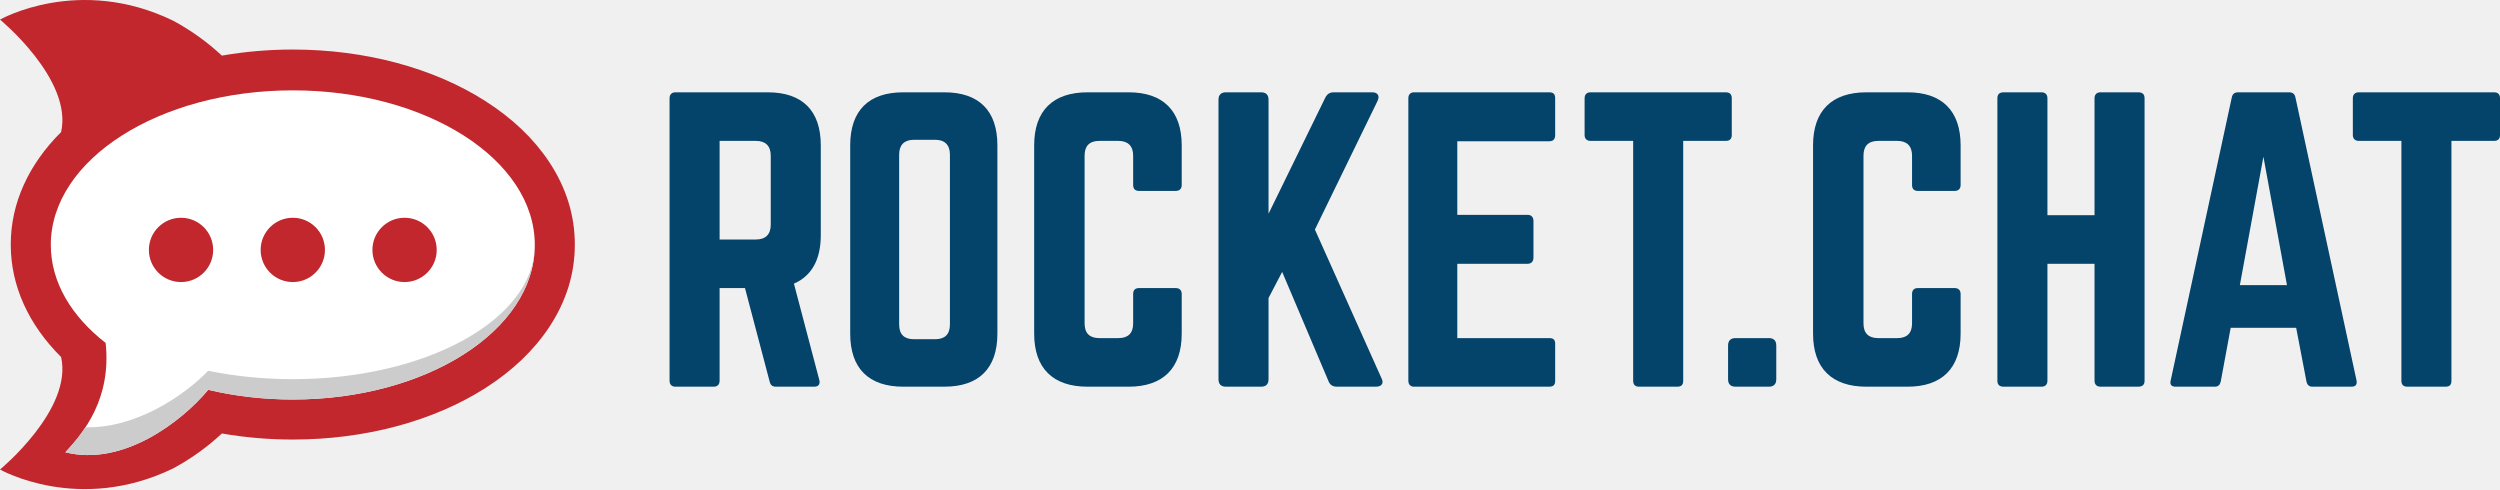
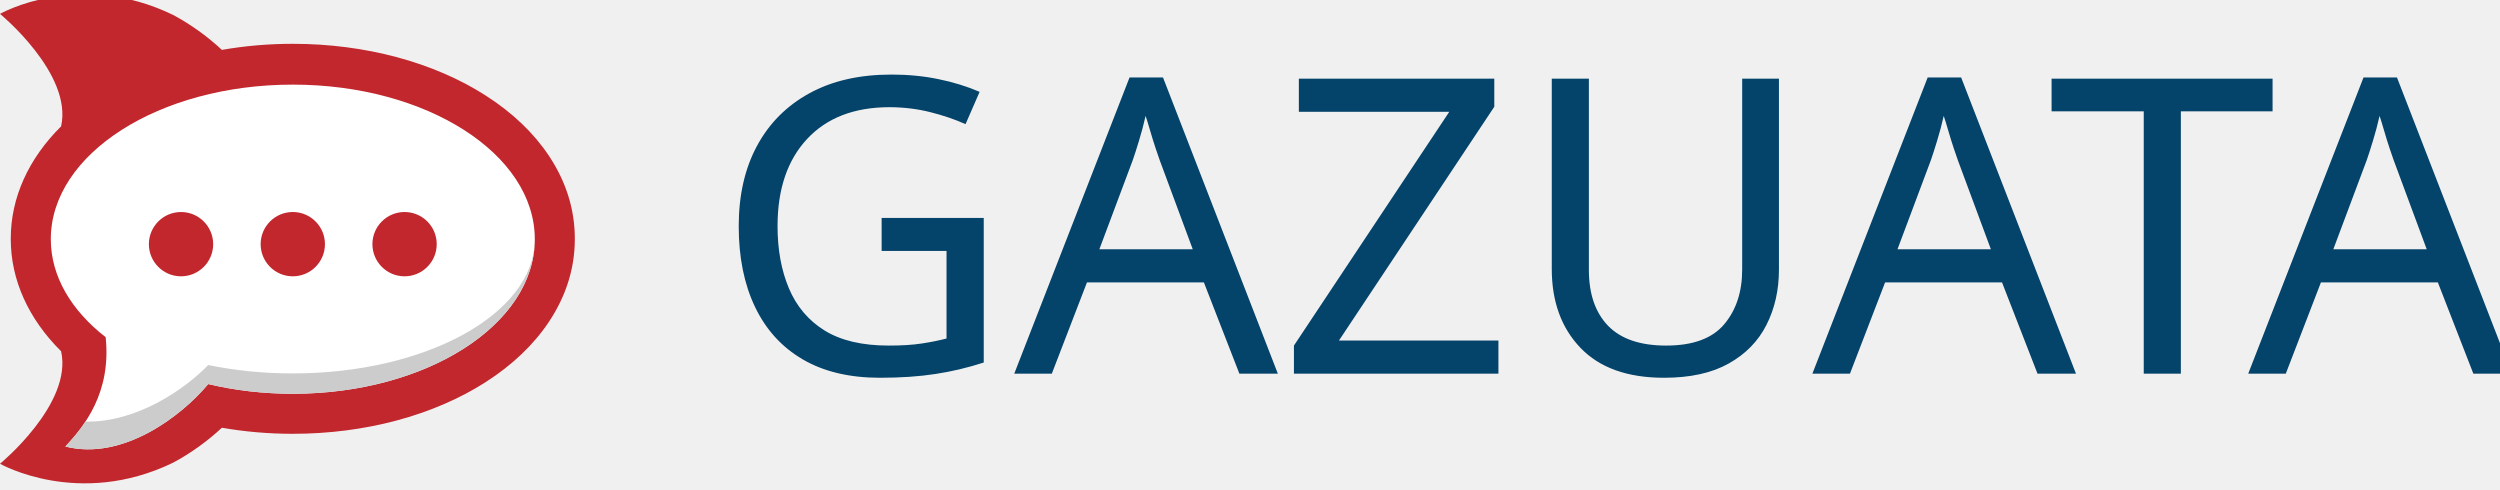
- <svg xmlns="http://www.w3.org/2000/svg" version="1.1" id="Layer_1" x="0px" y="0px" width="435.721px" height="85.242px" viewBox="62.402 -18.766 435.721 85.242" enable-background="new 62.402 -18.766 435.721 85.242" xml:space="preserve">
-   <g>
-     <path fill="#04436A" d="M205.456,22.207c0,4.297-1.603,7.119-4.681,8.465l4.425,16.803c0.192,0.771-0.192,1.154-0.898,1.154h-6.67   c-0.641,0-0.961-0.32-1.09-0.898l-4.297-16.289h-4.425v16.162c0,0.642-0.384,1.025-1.026,1.025h-6.67   c-0.641,0-1.026-0.385-1.026-1.025V-1.651c0-0.641,0.385-1.026,1.026-1.026h16.097c6.028,0,9.235,3.207,9.235,9.235V22.207   L205.456,22.207z M194.169,22.976c1.667,0,2.565-0.898,2.565-2.565V8.354c0-1.667-0.898-2.564-2.565-2.564h-6.349v17.187   L194.169,22.976L194.169,22.976z" />
-     <path fill="#04436A" d="M210.583,6.558c0-6.028,3.206-9.235,9.235-9.235h7.183c6.028,0,9.235,3.207,9.235,9.235v32.836   c0,6.027-3.207,9.234-9.235,9.234h-7.183c-6.029,0-9.235-3.207-9.235-9.234V6.558z M225.397,40.355   c1.667,0,2.565-0.834,2.565-2.565V8.162c0-1.667-0.898-2.565-2.565-2.565h-3.719c-1.667,0-2.565,0.898-2.565,2.565v29.629   c0,1.73,0.898,2.564,2.565,2.564H225.397L225.397,40.355z" />
-     <path fill="#04436A" d="M268.362,13.484c0,0.642-0.385,1.026-1.025,1.026h-6.413c-0.706,0-1.026-0.384-1.026-1.026v-5.13   c0-1.667-0.897-2.564-2.564-2.564h-3.335c-1.731,0-2.565,0.897-2.565,2.564V37.6c0,1.731,0.897,2.563,2.565,2.563h3.335   c1.667,0,2.564-0.833,2.564-2.563v-5.132c0-0.642,0.32-1.026,1.026-1.026h6.413c0.643,0,1.025,0.384,1.025,1.026v6.927   c0,6.027-3.271,9.234-9.234,9.234h-7.183c-6.028,0-9.299-3.207-9.299-9.234V6.558c0-6.028,3.271-9.235,9.299-9.235h7.183   c5.964,0,9.234,3.207,9.234,9.235V13.484z" />
-     <path fill="#04436A" d="M295.422,48.629c-0.771,0-1.218-0.32-1.476-0.961l-8.079-19.048l-2.374,4.554v14.172   c0,0.834-0.448,1.283-1.282,1.283h-6.157c-0.834,0-1.283-0.449-1.283-1.283v-48.74c0-0.833,0.449-1.283,1.283-1.283h6.157   c0.833,0,1.282,0.449,1.282,1.283v19.881l9.876-20.202c0.321-0.641,0.771-0.962,1.476-0.962h6.733c0.962,0,1.347,0.642,0.897,1.539   l-10.901,22.382l11.606,25.91c0.449,0.834,0.064,1.475-0.961,1.475H295.422z" />
-     <path fill="#04436A" d="M333.45,4.763c0,0.641-0.257,1.09-1.026,1.09h-16.033v12.826h12.249c0.643,0,1.026,0.385,1.026,1.09v6.349   c0,0.706-0.385,1.091-1.026,1.091h-12.249v12.954h16.033c0.771,0,1.026,0.321,1.026,1.026v6.414c0,0.641-0.257,1.024-1.026,1.024   h-23.6c-0.578,0-0.963-0.385-0.963-1.024V-1.651c0-0.641,0.385-1.026,0.963-1.026h23.6c0.771,0,1.026,0.385,1.026,1.026V4.763z" />
-     <path fill="#04436A" d="M363.204-2.677c0.705,0,1.026,0.385,1.026,1.026v6.414c0,0.641-0.321,1.026-1.026,1.026h-7.439v41.814   c0,0.705-0.32,1.024-1.025,1.024h-6.67c-0.643,0-1.026-0.319-1.026-1.024V5.789h-7.438c-0.643,0-1.026-0.385-1.026-1.026v-6.414   c0-0.641,0.385-1.026,1.026-1.026H363.204z" />
-     <path fill="#04436A" d="M363.585,41.445c0-0.834,0.449-1.282,1.283-1.282h5.836c0.834,0,1.282,0.448,1.282,1.282v5.899   c0,0.835-0.448,1.283-1.282,1.283h-5.836c-0.834,0-1.283-0.448-1.283-1.283V41.445z" />
-     <path fill="#04436A" d="M404.114,13.484c0,0.642-0.386,1.026-1.026,1.026h-6.413c-0.705,0-1.025-0.384-1.025-1.026v-5.13   c0-1.667-0.897-2.564-2.564-2.564h-3.335c-1.732,0-2.565,0.897-2.565,2.564V37.6c0,1.731,0.897,2.563,2.565,2.563h3.335   c1.667,0,2.564-0.833,2.564-2.563v-5.132c0-0.642,0.32-1.026,1.025-1.026h6.413c0.643,0,1.026,0.384,1.026,1.026v6.927   c0,6.027-3.271,9.234-9.235,9.234h-7.183c-6.028,0-9.299-3.207-9.299-9.234V6.558c0-6.028,3.271-9.235,9.299-9.235h7.183   c5.965,0,9.235,3.207,9.235,9.235V13.484z" />
-     <path fill="#04436A" d="M427.455-1.651c0-0.641,0.384-1.026,1.025-1.026h6.605c0.77,0,1.089,0.385,1.089,1.026v49.254   c0,0.641-0.32,1.024-1.089,1.024h-6.605c-0.643,0-1.025-0.385-1.025-1.024V27.209h-8.209v20.395c0,0.642-0.385,1.025-1.026,1.025   h-6.604c-0.771,0-1.091-0.385-1.091-1.025V-1.651c0-0.641,0.32-1.026,1.091-1.026h6.604c0.643,0,1.026,0.385,1.026,1.026v20.394   h8.209V-1.651L427.455-1.651z" />
-     <path fill="#04436A" d="M465.419,48.629c-0.577,0-0.897-0.32-1.026-0.898l-1.795-9.362h-11.416l-1.73,9.362   c-0.129,0.578-0.449,0.898-1.026,0.898h-6.861c-0.705,0-1.026-0.385-0.835-1.09l10.646-49.318c0.129-0.641,0.513-0.898,1.09-0.898   h8.915c0.577,0,0.962,0.257,1.09,0.898l10.646,49.318c0.129,0.705-0.128,1.09-0.897,1.09H465.419z M456.889,8.546l-4.104,22.382   h8.209L456.889,8.546z" />
-     <path fill="#04436A" d="M497.097-2.677c0.705,0,1.026,0.385,1.026,1.026v6.414c0,0.641-0.321,1.026-1.026,1.026h-7.438v41.814   c0,0.705-0.321,1.024-1.026,1.024h-6.67c-0.641,0-1.025-0.319-1.025-1.024V5.789h-7.438c-0.642,0-1.025-0.385-1.025-1.026v-6.414   c0-0.641,0.385-1.026,1.025-1.026H497.097z" />
-   </g>
-   <path fill="#C1272D" d="M162.586,23.788c0-5.031-1.505-9.854-4.474-14.339c-2.666-4.025-6.401-7.588-11.1-10.591  c-9.074-5.796-21-8.989-33.579-8.989c-4.202,0-8.344,0.355-12.361,1.059c-2.492-2.333-5.41-4.432-8.497-6.091  c-16.494-7.994-30.172-0.188-30.172-0.188S75.12-4.904,73.052,4.253c-5.689,5.644-8.773,12.45-8.773,19.535  c0,0.022,0.001,0.045,0.001,0.068c0,0.022-0.001,0.044-0.001,0.068c0,7.085,3.083,13.891,8.773,19.534  c2.068,9.158-10.649,19.605-10.649,19.605s13.678,7.805,30.172-0.188c3.087-1.659,6.004-3.759,8.497-6.091  c4.018,0.703,8.159,1.058,12.361,1.058c12.58,0,24.505-3.191,33.579-8.987c4.699-3.003,8.434-6.565,11.1-10.592  c2.969-4.484,4.474-9.309,4.474-14.338c0-0.023-0.001-0.045-0.001-0.068S162.586,23.81,162.586,23.788z" />
-   <path fill="#FFFFFF" d="M113.433-3.018c23.293,0,42.177,12.062,42.177,26.941c0,14.878-18.884,26.941-42.177,26.941  c-5.187,0-10.154-0.6-14.743-1.693c-4.664,5.61-14.924,13.411-24.891,10.89c3.242-3.482,8.045-9.366,7.017-19.058  c-5.974-4.648-9.56-10.597-9.56-17.08C71.255,9.043,90.139-3.018,113.433-3.018" />
+ <svg xmlns="http://www.w3.org/2000/svg" version="1.1" id="Layer_1" x="0px" y="0px" width="435.721px" height="85.242px" viewBox="0 0 435.721 85.242" enable-background="new 0 0 435.721 85.242" xml:space="preserve">
+   <path fill="#C1272D" d="M100.184,41.554c0-5.031-1.505-9.854-4.474-14.339c-2.666-4.025-6.401-7.588-11.1-10.591  c-9.074-5.796-21-8.989-33.579-8.989c-4.202,0-8.344,0.355-12.361,1.059c-2.492-2.333-5.41-4.432-8.497-6.091  C13.679-5.392,0,2.415,0,2.415s12.717,10.447,10.649,19.604c-5.689,5.644-8.773,12.45-8.773,19.535c0,0.022,0.001,0.045,0.001,0.067  s-0.001,0.045-0.001,0.068c0,7.085,3.083,13.891,8.773,19.534C12.718,70.382,0,80.828,0,80.828s13.678,7.806,30.172-0.188  c3.087-1.659,6.004-3.759,8.497-6.091c4.018,0.702,8.159,1.058,12.361,1.058c12.58,0,24.505-3.191,33.579-8.986  c4.699-3.004,8.434-6.565,11.1-10.592c2.969-4.484,4.474-9.31,4.474-14.339c0-0.022-0.001-0.045-0.001-0.067  C100.183,41.6,100.184,41.576,100.184,41.554z" />
+   <path fill="#FFFFFF" d="M51.031,14.748c23.293,0,42.177,12.062,42.177,26.941c0,14.878-18.884,26.941-42.177,26.941  c-5.187,0-10.154-0.601-14.743-1.693c-4.664,5.61-14.924,13.411-24.891,10.89c3.242-3.481,8.045-9.365,7.017-19.058  c-5.974-4.647-9.56-10.597-9.56-17.08C8.853,26.809,27.737,14.748,51.031,14.748" />
  <g>
    <g>
-       <circle fill="#C1272D" cx="113.433" cy="24.79" r="5.603" />
+       <circle fill="#C1272D" cx="51.031" cy="42.555" r="5.603" />
    </g>
    <g>
-       <circle fill="#C1272D" cx="132.913" cy="24.79" r="5.603" />
+       <circle fill="#C1272D" cx="70.511" cy="42.555" r="5.603" />
    </g>
    <g>
-       <circle fill="#C1272D" cx="93.952" cy="24.79" r="5.602" />
+       <circle fill="#C1272D" cx="31.55" cy="42.556" r="5.602" />
    </g>
  </g>
  <g>
-     <path fill="#CCCCCC" d="M113.433,47.319c-5.187,0-10.154-0.52-14.743-1.468c-4.118,4.294-12.6,10.066-21.39,9.854   c-1.158,1.755-2.417,3.19-3.501,4.355c9.967,2.521,20.227-5.279,24.891-10.89c4.589,1.094,9.557,1.693,14.743,1.693   c23.106,0,41.87-11.871,42.169-26.585C155.303,37.032,136.539,47.319,113.433,47.319z" />
+     <path fill="#CCCCCC" d="M51.031,65.084c-5.187,0-10.154-0.52-14.743-1.467c-4.118,4.293-12.6,10.065-21.39,9.854   c-1.158,1.755-2.417,3.189-3.501,4.355c9.967,2.521,20.227-5.279,24.891-10.891c4.589,1.094,9.557,1.693,14.743,1.693   c23.106,0,41.87-11.871,42.169-26.586C92.901,54.798,74.137,65.084,51.031,65.084z" />
  </g>
+   <text transform="matrix(1 0 0 1 124.3604 65.1211)" fill="#04436A" font-family="'JCHEadA'" font-size="72">GAZUATALK</text>
</svg>
